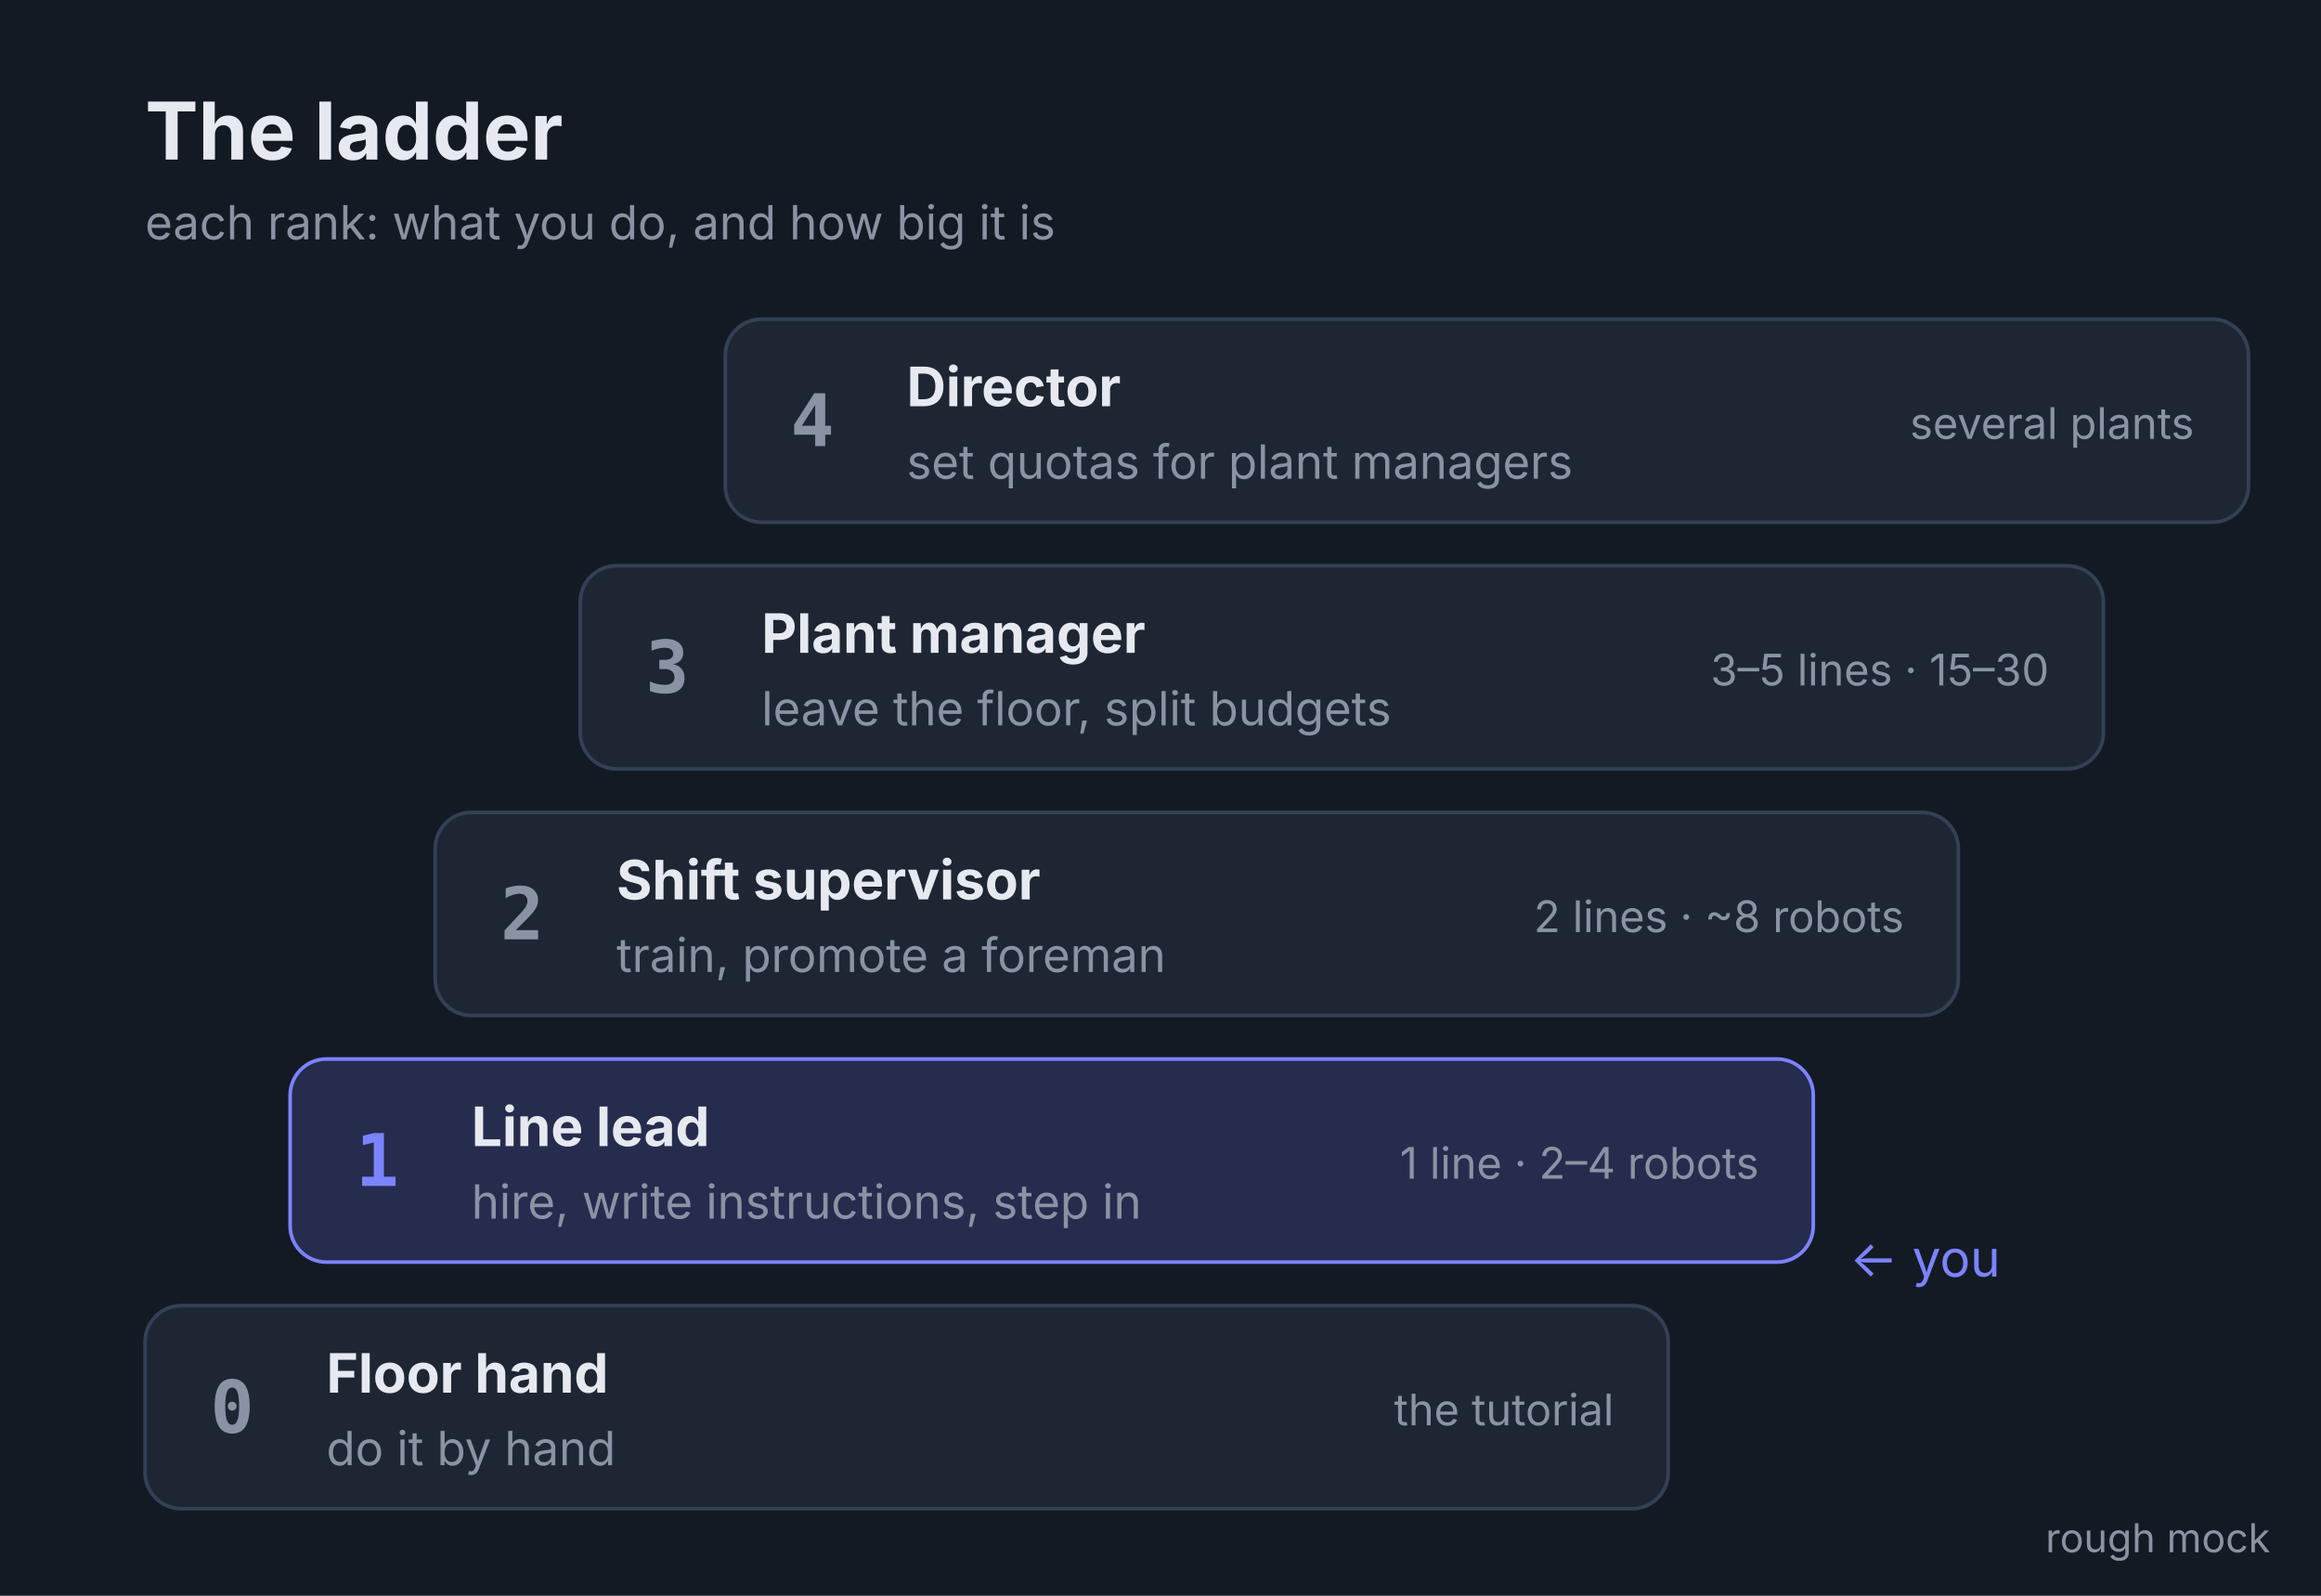
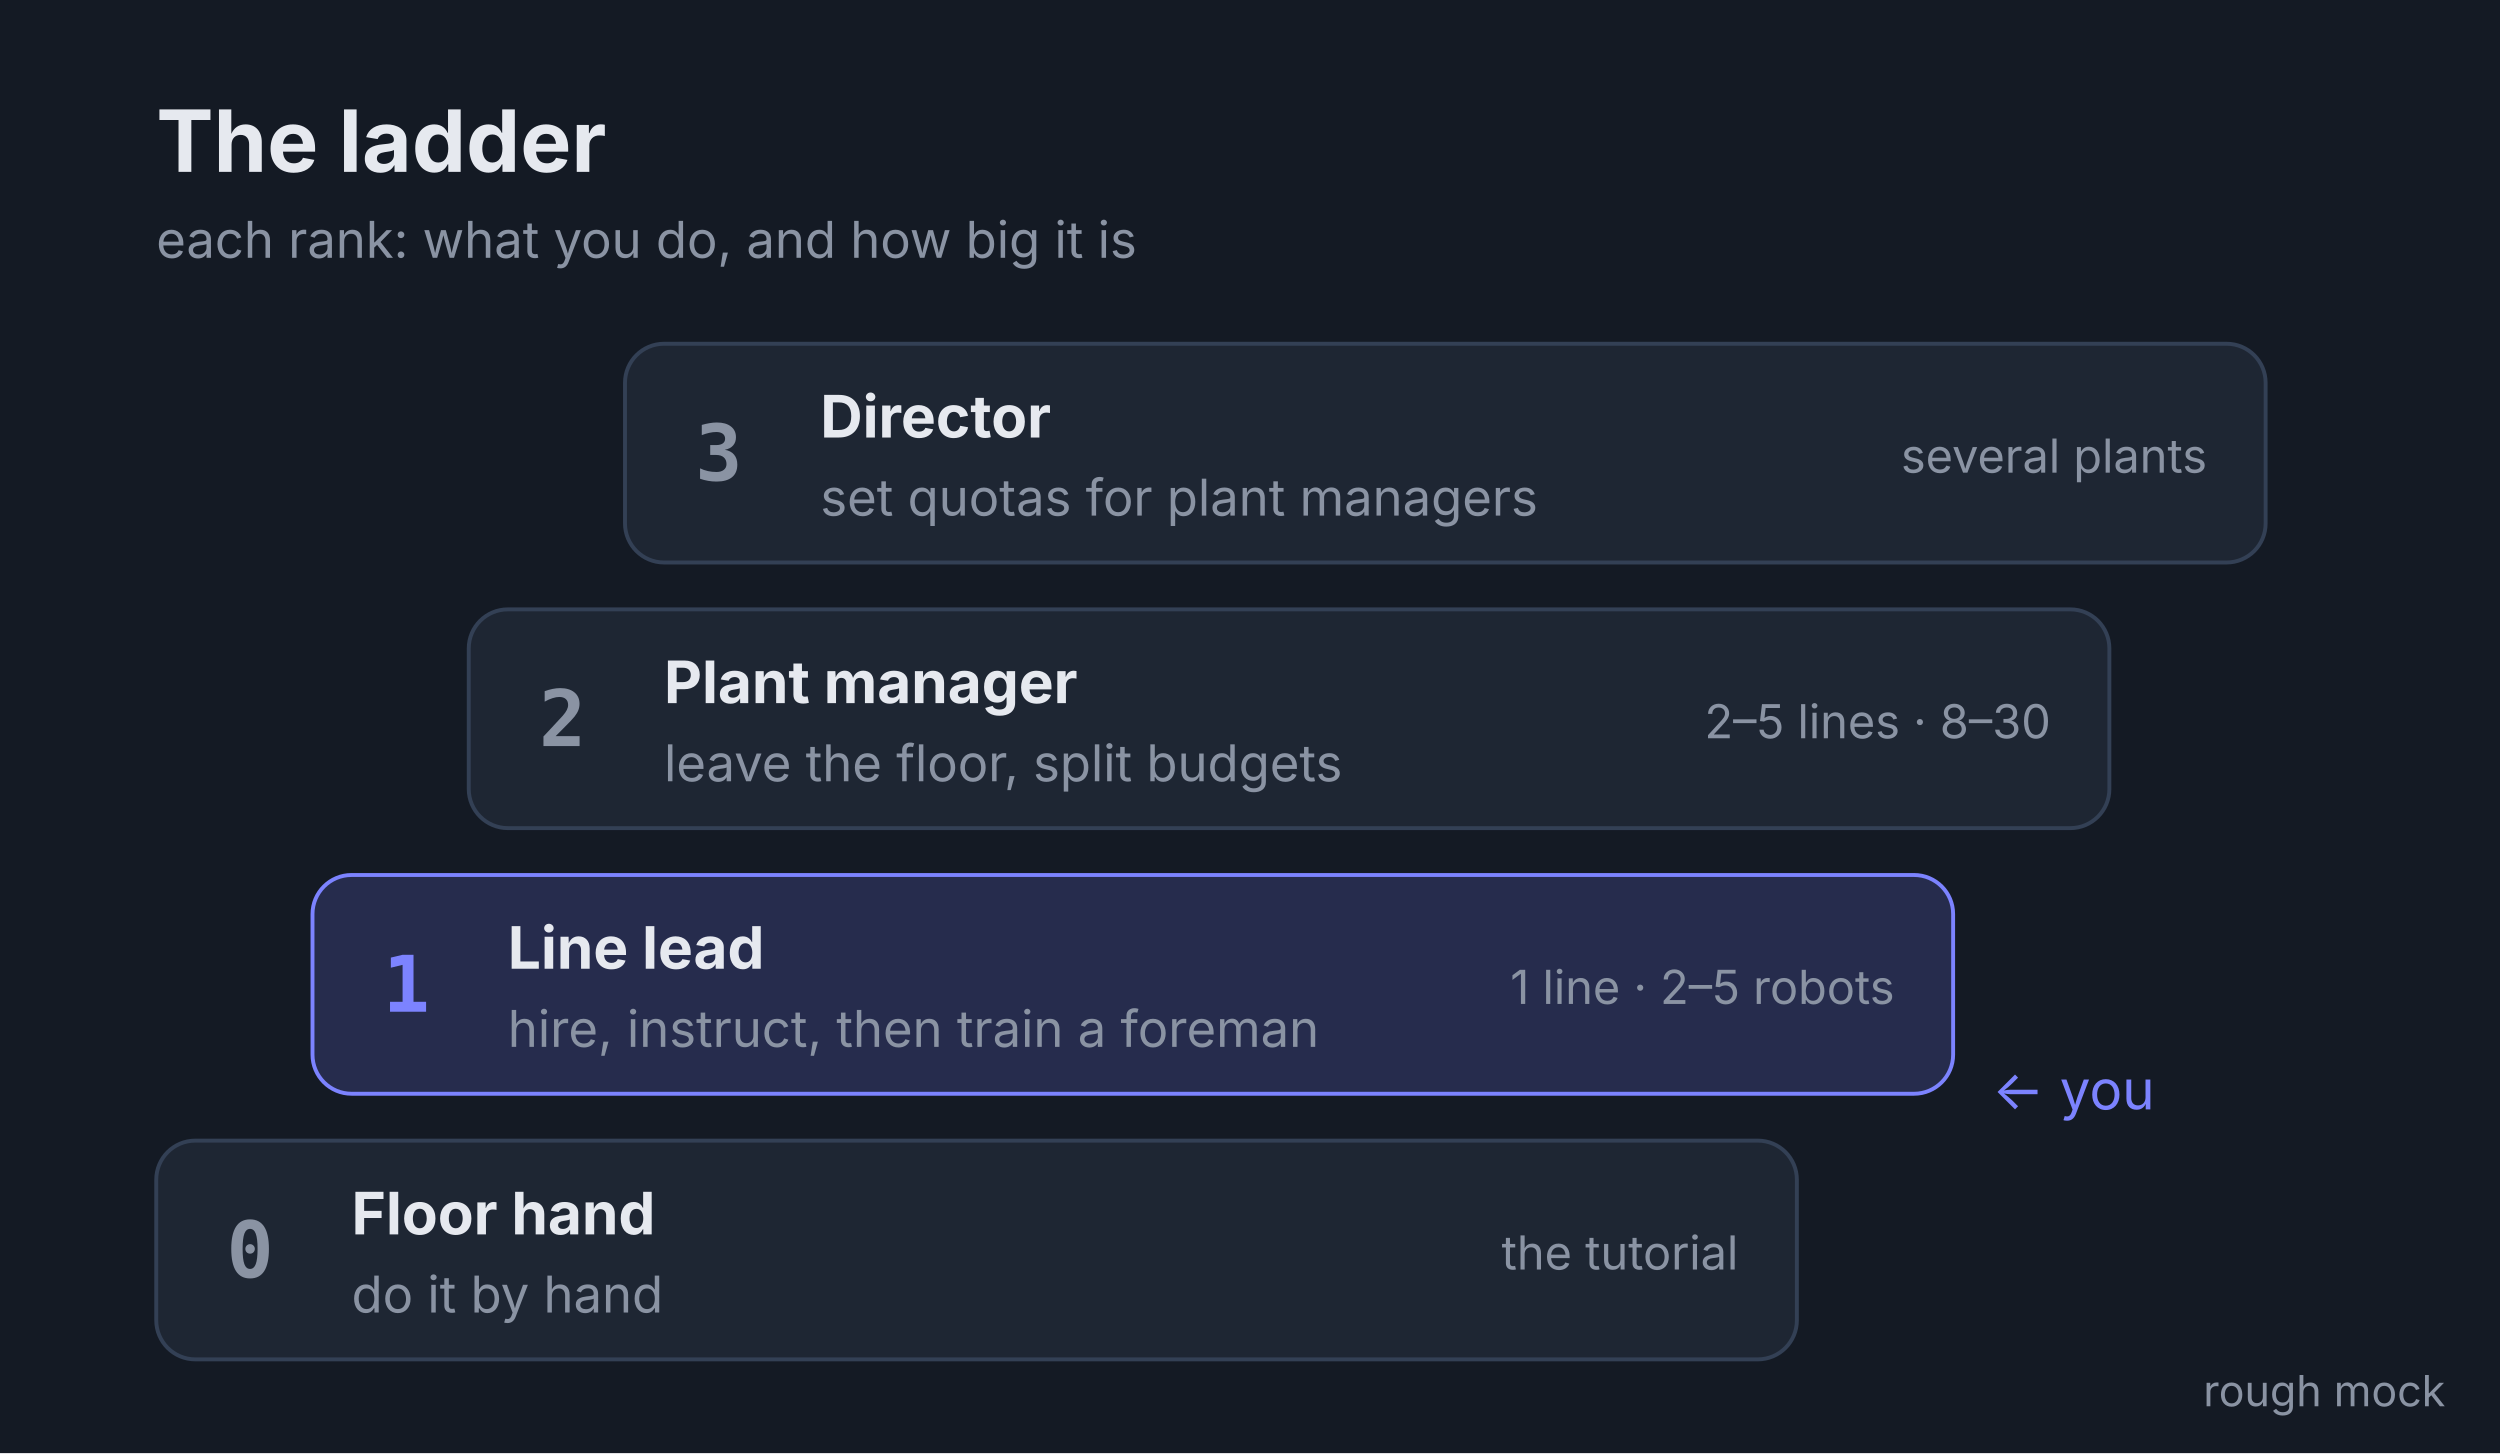
- <svg xmlns="http://www.w3.org/2000/svg" viewBox="0 0 640 440" width="640" height="440">
-   <rect width="640" height="440" fill="#141a24" />
+ <svg xmlns="http://www.w3.org/2000/svg" viewBox="0 0 640 372" width="640" height="372">
+   <rect width="640" height="372" fill="#141a24" />
  <text x="40" y="44" font-size="22" fill="#e6e9ef" font-weight="700" text-anchor="start" font-family="system-ui,-apple-system,sans-serif">The ladder</text>
  <text x="40" y="66" font-size="13" fill="#8a93a3" font-weight="400" text-anchor="start" font-family="system-ui,-apple-system,sans-serif">each rank: what you do, and how big it is</text>
-   <rect x="40" y="360" width="420" height="56" rx="10" fill="#1e2633" stroke="#334055" />
-   <text x="58" y="395" font-size="20" fill="#8a93a3" font-weight="700" text-anchor="start" font-family="ui-monospace,Menlo,monospace">0</text>
-   <text x="90" y="384" font-size="15" fill="#e6e9ef" font-weight="700" text-anchor="start" font-family="system-ui,-apple-system,sans-serif">Floor hand</text>
-   <text x="90" y="404" font-size="13" fill="#8a93a3" font-weight="400" text-anchor="start" font-family="system-ui,-apple-system,sans-serif">do it by hand</text>
-   <text x="445" y="393" font-size="12" fill="#8a93a3" font-weight="400" text-anchor="end" font-family="system-ui,-apple-system,sans-serif">the tutorial</text>
-   <rect x="80" y="292" width="420" height="56" rx="10" fill="#262c4d" stroke="#7c83ff" />
-   <text x="98" y="327" font-size="20" fill="#7c83ff" font-weight="700" text-anchor="start" font-family="ui-monospace,Menlo,monospace">1</text>
-   <text x="130" y="316" font-size="15" fill="#e6e9ef" font-weight="700" text-anchor="start" font-family="system-ui,-apple-system,sans-serif">Line lead</text>
-   <text x="130" y="336" font-size="13" fill="#8a93a3" font-weight="400" text-anchor="start" font-family="system-ui,-apple-system,sans-serif">hire, write instructions, step in</text>
-   <text x="485" y="325" font-size="12" fill="#8a93a3" font-weight="400" text-anchor="end" font-family="system-ui,-apple-system,sans-serif">1 line · 2–4 robots</text>
-   <rect x="120" y="224" width="420" height="56" rx="10" fill="#1e2633" stroke="#334055" />
-   <text x="138" y="259" font-size="20" fill="#8a93a3" font-weight="700" text-anchor="start" font-family="ui-monospace,Menlo,monospace">2</text>
-   <text x="170" y="248" font-size="15" fill="#e6e9ef" font-weight="700" text-anchor="start" font-family="system-ui,-apple-system,sans-serif">Shift supervisor</text>
-   <text x="170" y="268" font-size="13" fill="#8a93a3" font-weight="400" text-anchor="start" font-family="system-ui,-apple-system,sans-serif">train, promote a foreman</text>
-   <text x="525" y="257" font-size="12" fill="#8a93a3" font-weight="400" text-anchor="end" font-family="system-ui,-apple-system,sans-serif">2 lines · ~8 robots</text>
-   <rect x="160" y="156" width="420" height="56" rx="10" fill="#1e2633" stroke="#334055" />
-   <text x="178" y="191" font-size="20" fill="#8a93a3" font-weight="700" text-anchor="start" font-family="ui-monospace,Menlo,monospace">3</text>
-   <text x="210" y="180" font-size="15" fill="#e6e9ef" font-weight="700" text-anchor="start" font-family="system-ui,-apple-system,sans-serif">Plant manager</text>
-   <text x="210" y="200" font-size="13" fill="#8a93a3" font-weight="400" text-anchor="start" font-family="system-ui,-apple-system,sans-serif">leave the floor, split budgets</text>
-   <text x="565" y="189" font-size="12" fill="#8a93a3" font-weight="400" text-anchor="end" font-family="system-ui,-apple-system,sans-serif">3–5 lines · 15–30</text>
-   <rect x="200" y="88" width="420" height="56" rx="10" fill="#1e2633" stroke="#334055" />
-   <text x="218" y="123" font-size="20" fill="#8a93a3" font-weight="700" text-anchor="start" font-family="ui-monospace,Menlo,monospace">4</text>
-   <text x="250" y="112" font-size="15" fill="#e6e9ef" font-weight="700" text-anchor="start" font-family="system-ui,-apple-system,sans-serif">Director</text>
-   <text x="250" y="132" font-size="13" fill="#8a93a3" font-weight="400" text-anchor="start" font-family="system-ui,-apple-system,sans-serif">set quotas for plant managers</text>
-   <text x="605" y="121" font-size="12" fill="#8a93a3" font-weight="400" text-anchor="end" font-family="system-ui,-apple-system,sans-serif">several plants</text>
-   <text x="510" y="352" font-size="14" fill="#7c83ff" font-weight="400" text-anchor="start" font-family="system-ui,-apple-system,sans-serif">← you</text>
-   <text x="626" y="428" font-size="11" fill="#8a93a3" font-weight="400" text-anchor="end" font-family="system-ui,-apple-system,sans-serif">rough mock</text>
+   <rect x="40" y="292" width="420" height="56" rx="10" fill="#1e2633" stroke="#334055" />
+   <text x="58" y="327" font-size="20" fill="#8a93a3" font-weight="700" text-anchor="start" font-family="ui-monospace,Menlo,monospace">0</text>
+   <text x="90" y="316" font-size="15" fill="#e6e9ef" font-weight="700" text-anchor="start" font-family="system-ui,-apple-system,sans-serif">Floor hand</text>
+   <text x="90" y="336" font-size="13" fill="#8a93a3" font-weight="400" text-anchor="start" font-family="system-ui,-apple-system,sans-serif">do it by hand</text>
+   <text x="445" y="325" font-size="12" fill="#8a93a3" font-weight="400" text-anchor="end" font-family="system-ui,-apple-system,sans-serif">the tutorial</text>
+   <rect x="80" y="224" width="420" height="56" rx="10" fill="#262c4d" stroke="#7c83ff" />
+   <text x="98" y="259" font-size="20" fill="#7c83ff" font-weight="700" text-anchor="start" font-family="ui-monospace,Menlo,monospace">1</text>
+   <text x="130" y="248" font-size="15" fill="#e6e9ef" font-weight="700" text-anchor="start" font-family="system-ui,-apple-system,sans-serif">Line lead</text>
+   <text x="130" y="268" font-size="13" fill="#8a93a3" font-weight="400" text-anchor="start" font-family="system-ui,-apple-system,sans-serif">hire, instruct, then train a foreman</text>
+   <text x="485" y="257" font-size="12" fill="#8a93a3" font-weight="400" text-anchor="end" font-family="system-ui,-apple-system,sans-serif">1 line · 2–5 robots</text>
+   <rect x="120" y="156" width="420" height="56" rx="10" fill="#1e2633" stroke="#334055" />
+   <text x="138" y="191" font-size="20" fill="#8a93a3" font-weight="700" text-anchor="start" font-family="ui-monospace,Menlo,monospace">2</text>
+   <text x="170" y="180" font-size="15" fill="#e6e9ef" font-weight="700" text-anchor="start" font-family="system-ui,-apple-system,sans-serif">Plant manager</text>
+   <text x="170" y="200" font-size="13" fill="#8a93a3" font-weight="400" text-anchor="start" font-family="system-ui,-apple-system,sans-serif">leave the floor, split budgets</text>
+   <text x="525" y="189" font-size="12" fill="#8a93a3" font-weight="400" text-anchor="end" font-family="system-ui,-apple-system,sans-serif">2–5 lines · 8–30</text>
+   <rect x="160" y="88" width="420" height="56" rx="10" fill="#1e2633" stroke="#334055" />
+   <text x="178" y="123" font-size="20" fill="#8a93a3" font-weight="700" text-anchor="start" font-family="ui-monospace,Menlo,monospace">3</text>
+   <text x="210" y="112" font-size="15" fill="#e6e9ef" font-weight="700" text-anchor="start" font-family="system-ui,-apple-system,sans-serif">Director</text>
+   <text x="210" y="132" font-size="13" fill="#8a93a3" font-weight="400" text-anchor="start" font-family="system-ui,-apple-system,sans-serif">set quotas for plant managers</text>
+   <text x="565" y="121" font-size="12" fill="#8a93a3" font-weight="400" text-anchor="end" font-family="system-ui,-apple-system,sans-serif">several plants</text>
+   <text x="510" y="284" font-size="14" fill="#7c83ff" font-weight="400" text-anchor="start" font-family="system-ui,-apple-system,sans-serif">← you</text>
+   <text x="626" y="360" font-size="11" fill="#8a93a3" font-weight="400" text-anchor="end" font-family="system-ui,-apple-system,sans-serif">rough mock</text>
</svg>
